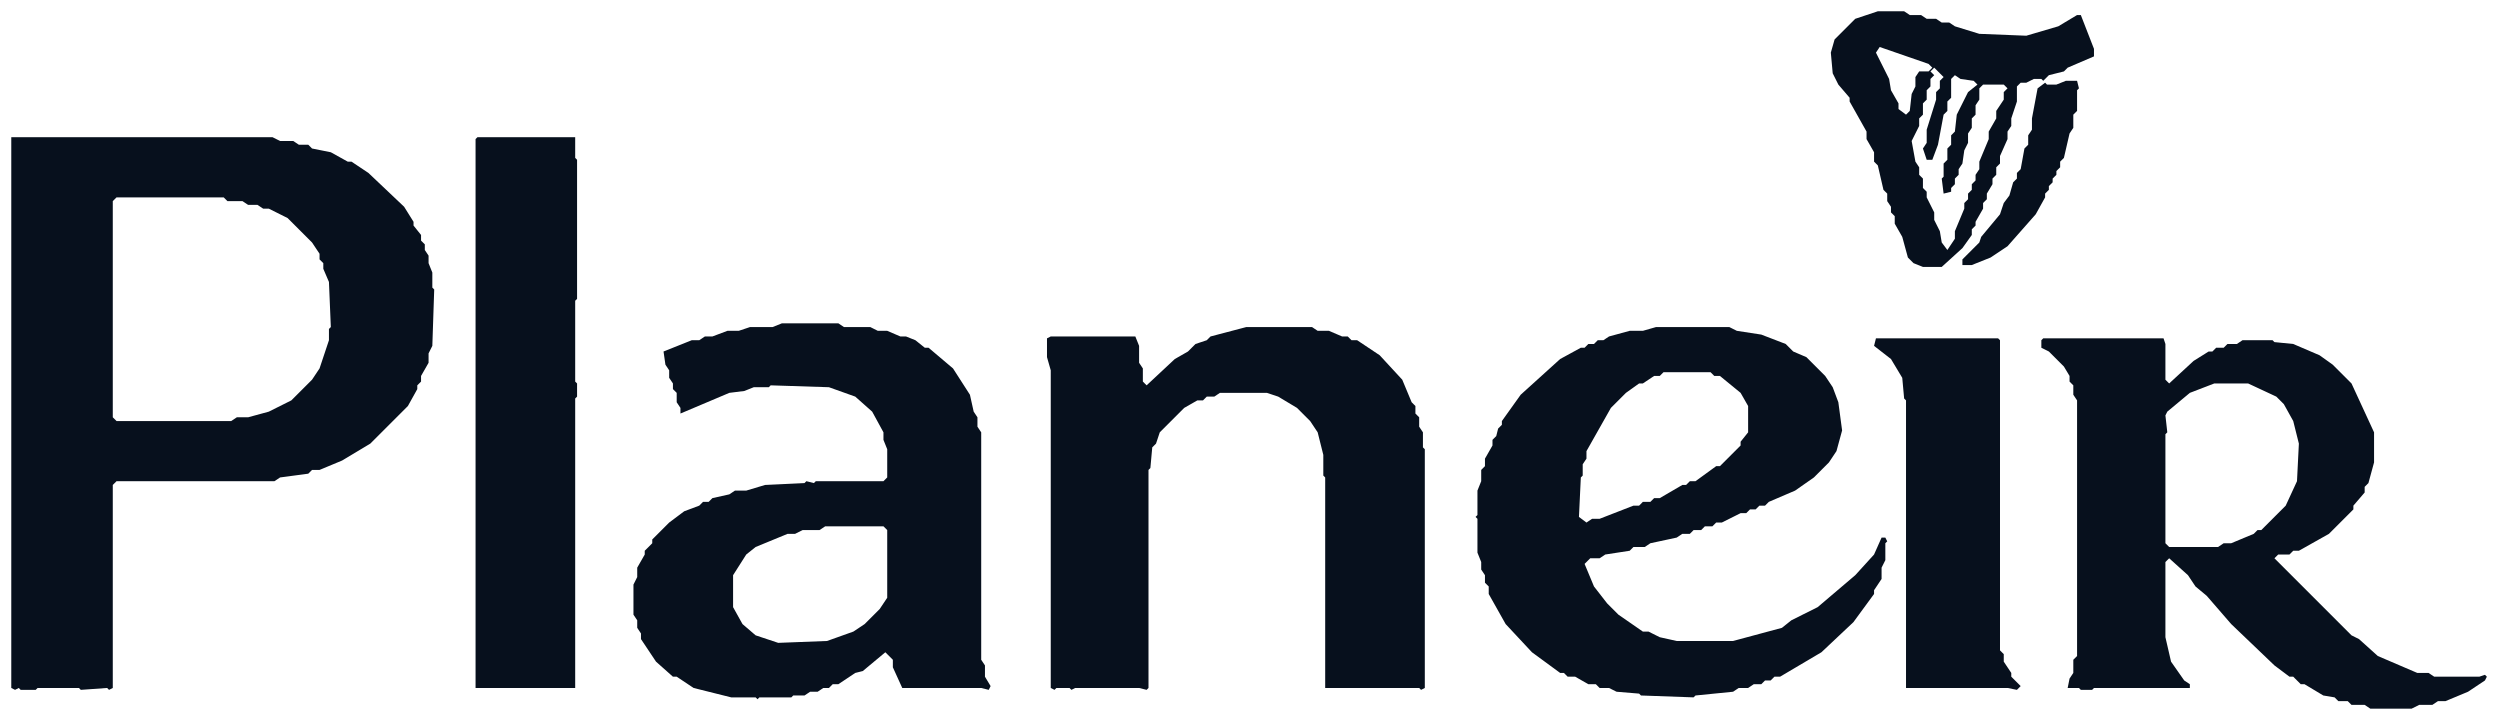
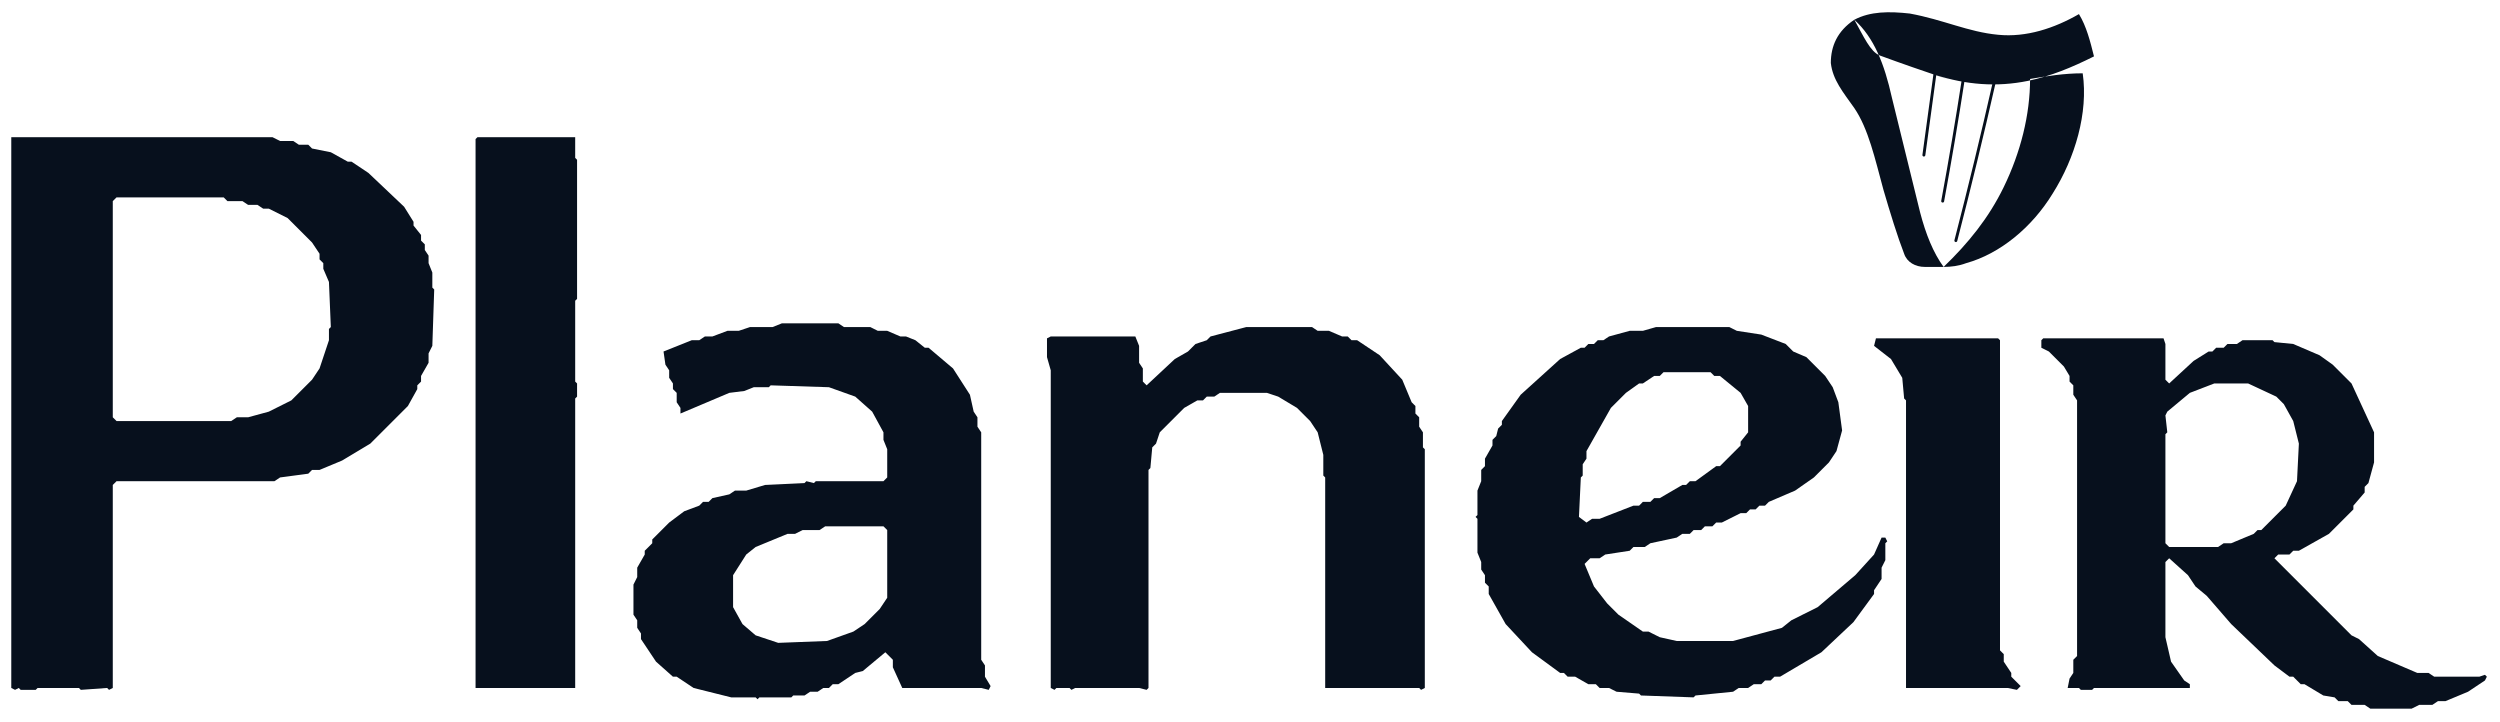
- <svg xmlns="http://www.w3.org/2000/svg" viewBox="0 0 1330 384" width="1330" height="384" role="img" aria-label="Planeir logo">
+ <svg xmlns="http://www.w3.org/2000/svg" viewBox="0 0 1330 384" width="1330" height="384" role="img" aria-label="Planeir logo" shape-rendering="geometricPrecision">
  <g fill="#07101D" fill-rule="evenodd">
-     <path d="M 1086.0,181.0 L 1086.0,185.0 L 1090.0,187.0 L 1098.0,195.0 L 1101.0,200.0 L 1101.0,203.0 L 1103.0,205.0 L 1103.0,210.0 L 1105.0,213.0 L 1105.0,349.0 L 1103.0,351.0 L 1103.0,358.0 L 1101.0,361.0 L 1100.0,366.0 L 1106.0,366.0 L 1107.0,367.0 L 1113.0,367.0 L 1114.0,366.0 L 1165.0,366.0 L 1165.0,364.0 L 1162.0,362.0 L 1155.0,352.0 L 1152.0,339.0 L 1152.0,299.0 L 1154.0,297.0 L 1164.0,306.0 L 1168.0,312.0 L 1174.0,317.0 L 1187.0,332.0 L 1210.0,354.0 L 1218.0,360.0 L 1220.0,360.0 L 1224.0,364.0 L 1226.0,364.0 L 1236.0,370.0 L 1242.0,371.0 L 1244.0,373.0 L 1249.0,373.0 L 1251.0,375.0 L 1258.0,375.0 L 1261.0,377.0 L 1283.0,377.0 L 1287.0,375.0 L 1294.0,375.0 L 1297.0,373.0 L 1301.0,373.0 L 1313.0,368.0 L 1322.0,362.0 L 1323.0,360.0 L 1322.0,359.0 L 1319.0,360.0 L 1295.0,360.0 L 1292.0,358.0 L 1286.0,358.0 L 1265.0,349.0 L 1255.0,340.0 L 1251.0,338.0 L 1210.0,297.0 L 1212.0,295.0 L 1218.0,295.0 L 1220.0,293.0 L 1223.0,293.0 L 1239.0,284.0 L 1252.0,271.0 L 1252.0,269.0 L 1258.0,262.0 L 1258.0,259.0 L 1260.0,257.0 L 1263.0,246.0 L 1263.0,230.0 L 1251.0,204.0 L 1241.0,194.0 L 1234.0,189.0 L 1220.0,183.0 L 1210.0,182.0 L 1209.0,181.0 L 1193.0,181.0 L 1190.0,183.0 L 1185.0,183.0 L 1183.0,185.0 L 1179.0,185.0 L 1177.0,187.0 L 1175.0,187.0 L 1167.0,192.0 L 1154.0,204.0 L 1152.0,202.0 L 1152.0,183.0 L 1151.0,180.0 L 1087.0,180.0 Z M 1211.0,211.0 L 1215.0,215.0 L 1220.0,224.0 L 1223.0,236.0 L 1222.0,256.0 L 1216.0,269.0 L 1203.0,282.0 L 1201.0,282.0 L 1199.0,284.0 L 1187.0,289.0 L 1183.0,289.0 L 1180.0,291.0 L 1154.0,291.0 L 1152.0,289.0 L 1152.0,231.0 L 1153.0,230.0 L 1152.0,221.0 L 1153.0,219.0 L 1165.0,209.0 L 1178.0,204.0 L 1196.0,204.0 Z M 998.0,180.0 L 997.0,184.0 L 1006.0,191.0 L 1012.0,201.0 L 1013.0,212.0 L 1014.0,213.0 L 1014.0,366.0 L 1068.0,366.0 L 1073.0,367.0 L 1075.0,365.0 L 1070.0,360.0 L 1070.0,358.0 L 1066.0,352.0 L 1066.0,348.0 L 1064.0,346.0 L 1064.0,181.0 L 1063.0,180.0 Z M 845.0,183.0 L 843.0,185.0 L 841.0,185.0 L 830.0,191.0 L 809.0,210.0 L 799.0,224.0 L 799.0,226.0 L 797.0,228.0 L 796.0,232.0 L 794.0,234.0 L 794.0,237.0 L 790.0,244.0 L 790.0,248.0 L 788.0,250.0 L 788.0,256.0 L 786.0,261.0 L 786.0,274.0 L 785.0,275.0 L 786.0,276.0 L 786.0,294.0 L 788.0,299.0 L 788.0,303.0 L 790.0,306.0 L 790.0,310.0 L 792.0,312.0 L 792.0,316.0 L 801.0,332.0 L 815.0,347.0 L 830.0,358.0 L 832.0,358.0 L 834.0,360.0 L 838.0,360.0 L 845.0,364.0 L 849.0,364.0 L 851.0,366.0 L 856.0,366.0 L 860.0,368.0 L 872.0,369.0 L 873.0,370.0 L 901.0,371.0 L 902.0,370.0 L 922.0,368.0 L 925.0,366.0 L 930.0,366.0 L 933.0,364.0 L 937.0,364.0 L 939.0,362.0 L 942.0,362.0 L 944.0,360.0 L 947.0,360.0 L 969.0,347.0 L 986.0,331.0 L 997.0,316.0 L 997.0,314.0 L 1001.0,308.0 L 1001.0,302.0 L 1003.0,298.0 L 1003.0,289.0 L 1004.0,288.0 L 1003.0,286.0 L 1001.0,286.0 L 997.0,295.0 L 987.0,306.0 L 967.0,323.0 L 953.0,330.0 L 948.0,334.0 L 922.0,341.0 L 892.0,341.0 L 883.0,339.0 L 877.0,336.0 L 874.0,336.0 L 861.0,327.0 L 855.0,321.0 L 848.0,312.0 L 843.0,300.0 L 846.0,297.0 L 851.0,297.0 L 854.0,295.0 L 867.0,293.0 L 869.0,291.0 L 875.0,291.0 L 878.0,289.0 L 892.0,286.0 L 895.0,284.0 L 899.0,284.0 L 901.0,282.0 L 905.0,282.0 L 907.0,280.0 L 911.0,280.0 L 913.0,278.0 L 916.0,278.0 L 926.0,273.0 L 929.0,273.0 L 931.0,271.0 L 934.0,271.0 L 936.0,269.0 L 939.0,269.0 L 941.0,267.0 L 955.0,261.0 L 965.0,254.0 L 973.0,246.0 L 977.0,240.0 L 980.0,229.0 L 978.0,214.0 L 975.0,206.0 L 971.0,200.0 L 961.0,190.0 L 954.0,187.0 L 950.0,183.0 L 937.0,178.0 L 924.0,176.0 L 920.0,174.0 L 881.0,174.0 L 874.0,176.0 L 867.0,176.0 L 856.0,179.0 L 853.0,181.0 L 850.0,181.0 L 848.0,183.0 Z M 926.0,209.0 L 930.0,216.0 L 930.0,230.0 L 926.0,235.0 L 926.0,237.0 L 915.0,248.0 L 913.0,248.0 L 902.0,256.0 L 899.0,256.0 L 897.0,258.0 L 895.0,258.0 L 883.0,265.0 L 880.0,265.0 L 878.0,267.0 L 874.0,267.0 L 872.0,269.0 L 869.0,269.0 L 851.0,276.0 L 847.0,276.0 L 844.0,278.0 L 840.0,275.0 L 841.0,254.0 L 842.0,253.0 L 842.0,247.0 L 844.0,244.0 L 844.0,240.0 L 857.0,217.0 L 865.0,209.0 L 872.0,204.0 L 874.0,204.0 L 880.0,200.0 L 883.0,200.0 L 885.0,198.0 L 910.0,198.0 L 912.0,200.0 L 915.0,200.0 Z M 734.0,189.0 L 722.0,181.0 L 719.0,181.0 L 717.0,179.0 L 714.0,179.0 L 707.0,176.0 L 701.0,176.0 L 698.0,174.0 L 663.0,174.0 L 644.0,179.0 L 642.0,181.0 L 636.0,183.0 L 632.0,187.0 L 625.0,191.0 L 610.0,205.0 L 608.0,203.0 L 608.0,196.0 L 606.0,193.0 L 606.0,184.0 L 604.0,179.0 L 559.0,179.0 L 557.0,180.0 L 557.0,190.0 L 559.0,197.0 L 559.0,366.0 L 561.0,367.0 L 562.0,366.0 L 569.0,366.0 L 570.0,367.0 L 572.0,366.0 L 606.0,366.0 L 610.0,367.0 L 611.0,366.0 L 611.0,250.0 L 612.0,249.0 L 613.0,238.0 L 615.0,236.0 L 617.0,230.0 L 630.0,217.0 L 637.0,213.0 L 640.0,213.0 L 642.0,211.0 L 646.0,211.0 L 649.0,209.0 L 674.0,209.0 L 680.0,211.0 L 690.0,217.0 L 697.0,224.0 L 701.0,230.0 L 704.0,242.0 L 704.0,253.0 L 705.0,254.0 L 705.0,366.0 L 755.0,366.0 L 756.0,367.0 L 758.0,366.0 L 758.0,239.0 L 757.0,238.0 L 757.0,230.0 L 755.0,227.0 L 755.0,222.0 L 753.0,220.0 L 753.0,216.0 L 751.0,214.0 L 746.0,202.0 Z M 353.0,187.0 L 354.0,194.0 L 356.0,197.0 L 356.0,201.0 L 358.0,204.0 L 358.0,207.0 L 360.0,209.0 L 360.0,214.0 L 362.0,217.0 L 362.0,220.0 L 388.0,209.0 L 396.0,208.0 L 401.0,206.0 L 409.0,206.0 L 410.0,205.0 L 441.0,206.0 L 455.0,211.0 L 464.0,219.0 L 470.0,230.0 L 470.0,234.0 L 472.0,239.0 L 472.0,254.0 L 470.0,256.0 L 434.0,256.0 L 433.0,257.0 L 429.0,256.0 L 428.0,257.0 L 407.0,258.0 L 397.0,261.0 L 391.0,261.0 L 388.0,263.0 L 379.0,265.0 L 377.0,267.0 L 374.0,267.0 L 372.0,269.0 L 364.0,272.0 L 356.0,278.0 L 347.0,287.0 L 347.0,289.0 L 343.0,293.0 L 343.0,295.0 L 339.0,302.0 L 339.0,307.0 L 337.0,311.0 L 337.0,327.0 L 339.0,330.0 L 339.0,334.0 L 341.0,337.0 L 341.0,340.0 L 349.0,352.0 L 358.0,360.0 L 360.0,360.0 L 369.0,366.0 L 389.0,371.0 L 402.0,371.0 L 403.0,372.0 L 404.0,371.0 L 421.0,371.0 L 422.0,370.0 L 428.0,370.0 L 431.0,368.0 L 435.0,368.0 L 438.0,366.0 L 441.0,366.0 L 443.0,364.0 L 446.0,364.0 L 455.0,358.0 L 459.0,357.0 L 471.0,347.0 L 475.0,351.0 L 475.0,355.0 L 480.0,366.0 L 522.0,366.0 L 526.0,367.0 L 527.0,365.0 L 524.0,360.0 L 524.0,354.0 L 522.0,351.0 L 522.0,230.0 L 520.0,227.0 L 520.0,222.0 L 518.0,219.0 L 516.0,210.0 L 507.0,196.0 L 494.0,185.0 L 492.0,185.0 L 487.0,181.0 L 482.0,179.0 L 479.0,179.0 L 472.0,176.0 L 467.0,176.0 L 463.0,174.0 L 449.0,174.0 L 446.0,172.0 L 416.0,172.0 L 411.0,174.0 L 399.0,174.0 L 393.0,176.0 L 387.0,176.0 L 379.0,179.0 L 375.0,179.0 L 372.0,181.0 L 368.0,181.0 Z M 472.0,282.0 L 472.0,318.0 L 468.0,324.0 L 460.0,332.0 L 454.0,336.0 L 440.0,341.0 L 414.0,342.0 L 402.0,338.0 L 395.0,332.0 L 390.0,323.0 L 390.0,306.0 L 397.0,295.0 L 402.0,291.0 L 419.0,284.0 L 423.0,284.0 L 427.0,282.0 L 436.0,282.0 L 439.0,280.0 L 470.0,280.0 Z M 254.0,73.0 L 253.0,74.0 L 253.0,366.0 L 306.0,366.0 L 306.0,212.0 L 307.0,211.0 L 307.0,204.0 L 306.0,203.0 L 306.0,160.0 L 307.0,159.0 L 307.0,85.0 L 306.0,84.0 L 306.0,73.0 Z M 176.0,81.0 L 166.0,79.0 L 164.0,77.0 L 159.0,77.0 L 156.0,75.0 L 149.0,75.0 L 145.0,73.0 L 6.0,73.0 L 6.0,366.0 L 8.0,367.0 L 10.0,366.0 L 11.0,367.0 L 19.0,367.0 L 20.0,366.0 L 42.0,366.0 L 43.0,367.0 L 57.0,366.0 L 58.0,367.0 L 60.0,366.0 L 60.0,258.0 L 62.0,256.0 L 146.0,256.0 L 149.0,254.0 L 164.0,252.0 L 166.0,250.0 L 170.0,250.0 L 182.0,245.0 L 197.0,236.0 L 217.0,216.0 L 222.0,207.0 L 222.0,205.0 L 224.0,203.0 L 224.0,200.0 L 228.0,193.0 L 228.0,188.0 L 230.0,184.0 L 231.0,154.0 L 230.0,153.0 L 230.0,145.0 L 228.0,140.0 L 228.0,136.0 L 226.0,133.0 L 226.0,130.0 L 224.0,128.0 L 224.0,125.0 L 220.0,120.0 L 220.0,118.0 L 215.0,110.0 L 196.0,92.0 L 187.0,86.0 L 185.0,86.0 Z M 62.0,105.0 L 119.0,105.0 L 121.0,107.0 L 129.0,107.0 L 132.0,109.0 L 137.0,109.0 L 140.0,111.0 L 143.0,111.0 L 153.0,116.0 L 166.0,129.0 L 170.0,135.0 L 170.0,138.0 L 172.0,140.0 L 172.0,143.0 L 175.0,150.0 L 176.0,174.0 L 175.0,175.0 L 175.0,181.0 L 170.0,196.0 L 166.0,202.0 L 155.0,213.0 L 143.0,219.0 L 132.0,222.0 L 126.0,222.0 L 123.0,224.0 L 62.0,224.0 L 60.0,222.0 L 60.0,107.0 Z M 987.0,10.0 L 976.0,21.0 L 974.0,28.0 L 975.0,39.0 L 978.0,45.0 L 984.0,52.0 L 984.0,54.0 L 993.0,70.0 L 993.0,74.0 L 997.0,81.0 L 997.0,86.0 L 999.0,88.0 L 1002.0,101.0 L 1004.0,103.0 L 1004.0,107.0 L 1006.0,110.0 L 1006.0,113.0 L 1008.0,115.0 L 1008.0,119.0 L 1012.0,126.0 L 1015.0,137.0 L 1018.0,140.0 L 1023.0,142.0 L 1033.0,142.0 L 1044.0,132.0 L 1049.0,125.0 L 1049.0,122.0 L 1051.0,120.0 L 1051.0,118.0 L 1055.0,111.0 L 1055.0,108.0 L 1057.0,106.0 L 1057.0,103.0 L 1060.0,98.0 L 1060.0,95.0 L 1062.0,93.0 L 1062.0,89.0 L 1064.0,87.0 L 1064.0,83.0 L 1068.0,74.0 L 1068.0,70.0 L 1070.0,67.0 L 1070.0,63.0 L 1073.0,54.0 L 1073.0,46.0 L 1075.0,44.0 L 1078.0,44.0 L 1082.0,42.0 L 1086.0,42.0 L 1088.0,44.0 L 1084.0,47.0 L 1081.0,63.0 L 1081.0,69.0 L 1079.0,72.0 L 1079.0,77.0 L 1077.0,79.0 L 1075.0,90.0 L 1073.0,92.0 L 1073.0,95.0 L 1071.0,97.0 L 1069.0,104.0 L 1066.0,108.0 L 1064.0,114.0 L 1054.0,126.0 L 1053.0,129.0 L 1044.0,138.0 L 1044.0,141.0 L 1049.0,141.0 L 1059.0,137.0 L 1068.0,131.0 L 1083.0,114.0 L 1088.0,105.0 L 1088.0,103.0 L 1090.0,101.0 L 1090.0,99.0 L 1092.0,97.0 L 1092.0,95.0 L 1094.0,93.0 L 1094.0,91.0 L 1096.0,89.0 L 1096.0,86.0 L 1098.0,84.0 L 1101.0,71.0 L 1103.0,68.0 L 1103.0,61.0 L 1105.0,59.0 L 1105.0,48.0 L 1106.0,47.0 L 1105.0,43.0 L 1099.0,43.0 L 1094.0,45.0 L 1089.0,45.0 L 1087.0,43.0 L 1090.0,40.0 L 1098.0,38.0 L 1100.0,36.0 L 1114.0,30.0 L 1114.0,26.0 L 1107.0,8.0 L 1105.0,8.0 L 1095.0,14.0 L 1078.0,19.0 L 1053.0,18.0 L 1040.0,14.0 L 1037.0,12.0 L 1033.0,12.0 L 1030.0,10.0 L 1025.0,10.0 L 1022.0,8.0 L 1016.0,8.0 L 1013.0,6.0 L 999.0,6.0 Z M 1029.0,36.0 L 1034.0,41.0 L 1032.0,43.0 L 1032.0,47.0 L 1030.0,49.0 L 1030.0,53.0 L 1025.0,69.0 L 1025.0,76.0 L 1023.0,79.0 L 1025.0,85.0 L 1028.0,85.0 L 1031.0,77.0 L 1034.0,61.0 L 1036.0,59.0 L 1036.0,54.0 L 1038.0,52.0 L 1038.0,42.0 L 1040.0,40.0 L 1043.0,42.0 L 1050.0,43.0 L 1052.0,45.0 L 1047.0,49.0 L 1041.0,61.0 L 1040.0,70.0 L 1038.0,72.0 L 1038.0,77.0 L 1036.0,79.0 L 1036.0,85.0 L 1034.0,87.0 L 1034.0,94.0 L 1033.0,95.0 L 1034.0,103.0 L 1038.0,102.0 L 1038.0,100.0 L 1040.0,98.0 L 1040.0,95.0 L 1042.0,93.0 L 1042.0,90.0 L 1044.0,87.0 L 1045.0,80.0 L 1047.0,76.0 L 1047.0,71.0 L 1049.0,68.0 L 1049.0,63.0 L 1051.0,61.0 L 1051.0,56.0 L 1053.0,53.0 L 1053.0,47.0 L 1055.0,45.0 L 1066.0,45.0 L 1068.0,47.0 L 1066.0,49.0 L 1066.0,53.0 L 1062.0,59.0 L 1062.0,63.0 L 1058.0,70.0 L 1058.0,74.0 L 1053.0,86.0 L 1053.0,90.0 L 1051.0,93.0 L 1051.0,96.0 L 1049.0,98.0 L 1049.0,101.0 L 1047.0,103.0 L 1047.0,106.0 L 1045.0,108.0 L 1045.0,111.0 L 1040.0,123.0 L 1040.0,127.0 L 1036.0,133.0 L 1033.0,129.0 L 1032.0,123.0 L 1029.0,117.0 L 1029.0,113.0 L 1025.0,105.0 L 1025.0,102.0 L 1023.0,100.0 L 1023.0,95.0 L 1021.0,93.0 L 1021.0,89.0 L 1019.0,86.0 L 1017.0,75.0 L 1021.0,67.0 L 1021.0,63.0 L 1023.0,61.0 L 1023.0,55.0 L 1025.0,53.0 L 1025.0,48.0 L 1027.0,46.0 L 1027.0,42.0 L 1029.0,40.0 L 1027.0,38.0 Z M 1000.0,25.0 L 1026.0,34.0 L 1028.0,36.0 L 1026.0,38.0 L 1021.0,38.0 L 1019.0,41.0 L 1019.0,46.0 L 1017.0,50.0 L 1016.0,59.0 L 1014.0,61.0 L 1010.0,58.0 L 1010.0,55.0 L 1006.0,48.0 L 1005.0,42.0 L 998.0,28.0 Z" />
+     <path d="M 1086.0,181.0 L 1086.0,185.0 L 1090.0,187.0 L 1098.0,195.0 L 1101.0,200.0 L 1101.0,203.0 L 1103.0,205.0 L 1103.0,210.0 L 1105.0,213.0 L 1105.0,349.0 L 1103.0,351.0 L 1103.0,358.0 L 1101.0,361.0 L 1100.0,366.0 L 1106.0,366.0 L 1107.0,367.0 L 1113.0,367.0 L 1114.0,366.0 L 1165.0,366.0 L 1165.0,364.0 L 1162.0,362.0 L 1155.0,352.0 L 1152.0,339.0 L 1152.0,299.0 L 1154.0,297.0 L 1164.0,306.0 L 1168.0,312.0 L 1174.0,317.0 L 1187.0,332.0 L 1210.0,354.0 L 1218.0,360.0 L 1220.0,360.0 L 1224.0,364.0 L 1226.0,364.0 L 1236.0,370.0 L 1242.0,371.0 L 1244.0,373.0 L 1249.0,373.0 L 1251.0,375.0 L 1258.0,375.0 L 1261.0,377.0 L 1283.0,377.0 L 1287.0,375.0 L 1294.0,375.0 L 1297.0,373.0 L 1301.0,373.0 L 1313.0,368.0 L 1322.0,362.0 L 1323.0,360.0 L 1322.0,359.0 L 1319.0,360.0 L 1295.0,360.0 L 1292.0,358.0 L 1286.0,358.0 L 1265.0,349.0 L 1255.0,340.0 L 1251.0,338.0 L 1210.0,297.0 L 1212.0,295.0 L 1218.0,295.0 L 1220.0,293.0 L 1223.0,293.0 L 1239.0,284.0 L 1252.0,271.0 L 1252.0,269.0 L 1258.0,262.0 L 1258.0,259.0 L 1260.0,257.0 L 1263.0,246.0 L 1263.0,230.0 L 1251.0,204.0 L 1241.0,194.0 L 1234.0,189.0 L 1220.0,183.0 L 1210.0,182.0 L 1209.0,181.0 L 1193.0,181.0 L 1190.0,183.0 L 1185.0,183.0 L 1183.0,185.0 L 1179.0,185.0 L 1177.0,187.0 L 1175.0,187.0 L 1167.0,192.0 L 1154.0,204.0 L 1152.0,202.0 L 1152.0,183.0 L 1151.0,180.0 L 1087.0,180.0 Z M 1211.0,211.0 L 1215.0,215.0 L 1220.0,224.0 L 1223.0,236.0 L 1222.0,256.0 L 1216.0,269.0 L 1203.0,282.0 L 1201.0,282.0 L 1199.0,284.0 L 1187.0,289.0 L 1183.0,289.0 L 1180.0,291.0 L 1154.0,291.0 L 1152.0,289.0 L 1152.0,231.0 L 1153.0,230.0 L 1152.0,221.0 L 1153.0,219.0 L 1165.0,209.0 L 1178.0,204.0 L 1196.0,204.0 Z M 998.0,180.0 L 997.0,184.0 L 1006.0,191.0 L 1012.0,201.0 L 1013.0,212.0 L 1014.0,213.0 L 1014.0,366.0 L 1068.0,366.0 L 1073.0,367.0 L 1075.0,365.0 L 1070.0,360.0 L 1070.0,358.0 L 1066.0,352.0 L 1066.0,348.0 L 1064.0,346.0 L 1064.0,181.0 L 1063.0,180.0 Z M 845.0,183.0 L 843.0,185.0 L 841.0,185.0 L 830.0,191.0 L 809.0,210.0 L 799.0,224.0 L 799.0,226.0 L 797.0,228.0 L 796.0,232.0 L 794.0,234.0 L 794.0,237.0 L 790.0,244.0 L 790.0,248.0 L 788.0,250.0 L 788.0,256.0 L 786.0,261.0 L 786.0,274.0 L 785.0,275.0 L 786.0,276.0 L 786.0,294.0 L 788.0,299.0 L 788.0,303.0 L 790.0,306.0 L 790.0,310.0 L 792.0,312.0 L 792.0,316.0 L 801.0,332.0 L 815.0,347.0 L 830.0,358.0 L 832.0,358.0 L 834.0,360.0 L 838.0,360.0 L 845.0,364.0 L 849.0,364.0 L 851.0,366.0 L 856.0,366.0 L 860.0,368.0 L 872.0,369.0 L 873.0,370.0 L 901.0,371.0 L 902.0,370.0 L 922.0,368.0 L 925.0,366.0 L 930.0,366.0 L 933.0,364.0 L 937.0,364.0 L 939.0,362.0 L 942.0,362.0 L 944.0,360.0 L 947.0,360.0 L 969.0,347.0 L 986.0,331.0 L 997.0,316.0 L 997.0,314.0 L 1001.0,308.0 L 1001.0,302.0 L 1003.0,298.0 L 1003.0,289.0 L 1004.0,288.0 L 1003.0,286.0 L 1001.0,286.0 L 997.0,295.0 L 987.0,306.0 L 967.0,323.0 L 953.0,330.0 L 948.0,334.0 L 922.0,341.0 L 892.0,341.0 L 883.0,339.0 L 877.0,336.0 L 874.0,336.0 L 861.0,327.0 L 855.0,321.0 L 848.0,312.0 L 843.0,300.0 L 846.0,297.0 L 851.0,297.0 L 854.0,295.0 L 867.0,293.0 L 869.0,291.0 L 875.0,291.0 L 878.0,289.0 L 892.0,286.0 L 895.0,284.0 L 899.0,284.0 L 901.0,282.0 L 905.0,282.0 L 907.0,280.0 L 911.0,280.0 L 913.0,278.0 L 916.0,278.0 L 926.0,273.0 L 929.0,273.0 L 931.0,271.0 L 934.0,271.0 L 936.0,269.0 L 939.0,269.0 L 941.0,267.0 L 955.0,261.0 L 965.0,254.0 L 973.0,246.0 L 977.0,240.0 L 980.0,229.0 L 978.0,214.0 L 975.0,206.0 L 971.0,200.0 L 961.0,190.0 L 954.0,187.0 L 950.0,183.0 L 937.0,178.0 L 924.0,176.0 L 920.0,174.0 L 881.0,174.0 L 874.0,176.0 L 867.0,176.0 L 856.0,179.0 L 853.0,181.0 L 850.0,181.0 L 848.0,183.0 Z M 926.0,209.0 L 930.0,216.0 L 930.0,230.0 L 926.0,235.0 L 926.0,237.0 L 915.0,248.0 L 913.0,248.0 L 902.0,256.0 L 899.0,256.0 L 897.0,258.0 L 895.0,258.0 L 883.0,265.0 L 880.0,265.0 L 878.0,267.0 L 874.0,267.0 L 872.0,269.0 L 869.0,269.0 L 851.0,276.0 L 847.0,276.0 L 844.0,278.0 L 840.0,275.0 L 841.0,254.0 L 842.0,253.0 L 842.0,247.0 L 844.0,244.0 L 844.0,240.0 L 857.0,217.0 L 865.0,209.0 L 872.0,204.0 L 874.0,204.0 L 880.0,200.0 L 883.0,200.0 L 885.0,198.0 L 910.0,198.0 L 912.0,200.0 L 915.0,200.0 Z M 734.0,189.0 L 722.0,181.0 L 719.0,181.0 L 717.0,179.0 L 714.0,179.0 L 707.0,176.0 L 701.0,176.0 L 698.0,174.0 L 663.0,174.0 L 644.0,179.0 L 642.0,181.0 L 636.0,183.0 L 632.0,187.0 L 625.0,191.0 L 610.0,205.0 L 608.0,203.0 L 608.0,196.0 L 606.0,193.0 L 606.0,184.0 L 604.0,179.0 L 559.0,179.0 L 557.0,180.0 L 557.0,190.0 L 559.0,197.0 L 559.0,366.0 L 561.0,367.0 L 562.0,366.0 L 569.0,366.0 L 570.0,367.0 L 572.0,366.0 L 606.0,366.0 L 610.0,367.0 L 611.0,366.0 L 611.0,250.0 L 612.0,249.0 L 613.0,238.0 L 615.0,236.0 L 617.0,230.0 L 630.0,217.0 L 637.0,213.0 L 640.0,213.0 L 642.0,211.0 L 646.0,211.0 L 649.0,209.0 L 674.0,209.0 L 680.0,211.0 L 690.0,217.0 L 697.0,224.0 L 701.0,230.0 L 704.0,242.0 L 704.0,253.0 L 705.0,254.0 L 705.0,366.0 L 755.0,366.0 L 756.0,367.0 L 758.0,366.0 L 758.0,239.0 L 757.0,238.0 L 757.0,230.0 L 755.0,227.0 L 755.0,222.0 L 753.0,220.0 L 753.0,216.0 L 751.0,214.0 L 746.0,202.0 Z M 353.0,187.0 L 354.0,194.0 L 356.0,197.0 L 356.0,201.0 L 358.0,204.0 L 358.0,207.0 L 360.0,209.0 L 360.0,214.0 L 362.0,217.0 L 362.0,220.0 L 388.0,209.0 L 396.0,208.0 L 401.0,206.0 L 409.0,206.0 L 410.0,205.0 L 441.0,206.0 L 455.0,211.0 L 464.0,219.0 L 470.0,230.0 L 470.0,234.0 L 472.0,239.0 L 472.0,254.0 L 470.0,256.0 L 434.0,256.0 L 433.0,257.0 L 429.0,256.0 L 428.0,257.0 L 407.0,258.0 L 397.0,261.0 L 391.0,261.0 L 388.0,263.0 L 379.0,265.0 L 377.0,267.0 L 374.0,267.0 L 372.0,269.0 L 364.0,272.0 L 356.0,278.0 L 347.0,287.0 L 347.0,289.0 L 343.0,293.0 L 343.0,295.0 L 339.0,302.0 L 339.0,307.0 L 337.0,311.0 L 337.0,327.0 L 339.0,330.0 L 339.0,334.0 L 341.0,337.0 L 341.0,340.0 L 349.0,352.0 L 358.0,360.0 L 360.0,360.0 L 369.0,366.0 L 389.0,371.0 L 402.0,371.0 L 403.0,372.0 L 404.0,371.0 L 421.0,371.0 L 422.0,370.0 L 428.0,370.0 L 431.0,368.0 L 435.0,368.0 L 438.0,366.0 L 441.0,366.0 L 443.0,364.0 L 446.0,364.0 L 455.0,358.0 L 459.0,357.0 L 471.0,347.0 L 475.0,351.0 L 475.0,355.0 L 480.0,366.0 L 522.0,366.0 L 526.0,367.0 L 527.0,365.0 L 524.0,360.0 L 524.0,354.0 L 522.0,351.0 L 522.0,230.0 L 520.0,227.0 L 520.0,222.0 L 518.0,219.0 L 516.0,210.0 L 507.0,196.0 L 494.0,185.0 L 492.0,185.0 L 487.0,181.0 L 482.0,179.0 L 479.0,179.0 L 472.0,176.0 L 467.0,176.0 L 463.0,174.0 L 449.0,174.0 L 446.0,172.0 L 416.0,172.0 L 411.0,174.0 L 399.0,174.0 L 393.0,176.0 L 387.0,176.0 L 379.0,179.0 L 375.0,179.0 L 372.0,181.0 L 368.0,181.0 Z M 472.0,282.0 L 472.0,318.0 L 468.0,324.0 L 460.0,332.0 L 454.0,336.0 L 440.0,341.0 L 414.0,342.0 L 402.0,338.0 L 395.0,332.0 L 390.0,323.0 L 390.0,306.0 L 397.0,295.0 L 402.0,291.0 L 419.0,284.0 L 423.0,284.0 L 427.0,282.0 L 436.0,282.0 L 439.0,280.0 L 470.0,280.0 Z M 254.0,73.0 L 253.0,74.0 L 253.0,366.0 L 306.0,366.0 L 306.0,212.0 L 307.0,211.0 L 307.0,204.0 L 306.0,203.0 L 306.0,160.0 L 307.0,159.0 L 307.0,85.0 L 306.0,84.0 L 306.0,73.0 Z M 176.0,81.0 L 166.0,79.0 L 164.0,77.0 L 159.0,77.0 L 156.0,75.0 L 149.0,75.0 L 145.0,73.0 L 6.0,73.0 L 6.0,366.0 L 8.0,367.0 L 10.0,366.0 L 11.0,367.0 L 19.0,367.0 L 20.0,366.0 L 42.0,366.0 L 43.0,367.0 L 57.0,366.0 L 58.0,367.0 L 60.0,366.0 L 60.0,258.0 L 62.0,256.0 L 146.0,256.0 L 149.0,254.0 L 164.0,252.0 L 166.0,250.0 L 170.0,250.0 L 182.0,245.0 L 197.0,236.0 L 217.0,216.0 L 222.0,207.0 L 222.0,205.0 L 224.0,203.0 L 224.0,200.0 L 228.0,193.0 L 228.0,188.0 L 230.0,184.0 L 231.0,154.0 L 230.0,153.0 L 230.0,145.0 L 228.0,140.0 L 228.0,136.0 L 226.0,133.0 L 226.0,130.0 L 224.0,128.0 L 224.0,125.0 L 220.0,120.0 L 220.0,118.0 L 215.0,110.0 L 196.0,92.0 L 187.0,86.0 L 185.0,86.0 Z M 62.0,105.0 L 119.0,105.0 L 121.0,107.0 L 129.0,107.0 L 132.0,109.0 L 137.0,109.0 L 140.0,111.0 L 143.0,111.0 L 153.0,116.0 L 166.0,129.0 L 170.0,135.0 L 170.0,138.0 L 172.0,140.0 L 172.0,143.0 L 175.0,150.0 L 176.0,174.0 L 175.0,175.0 L 175.0,181.0 L 170.0,196.0 L 166.0,202.0 L 155.0,213.0 L 143.0,219.0 L 132.0,222.0 L 126.0,222.0 L 123.0,224.0 L 62.0,224.0 L 60.0,222.0 L 60.0,107.0 Z" />
+   </g>
+   <g data-planeir-harp="">
+     <path data-planeir-harp-frame="" data-harp-frame="" d="M986.5 10.5 C995 6 1005 6 1016 7.2 C1034 10.5 1047 17 1063 18.5 C1078 20 1093 15 1106 7.5 C1110 14 1112 22 1114 30 C1102 36 1091 40.5 1079 43 C1062 46.5 1046 45 1030 40 C1051 47 1023 38 1000 29.5 C995 27.5 991.5 19.5 986.5 10.5 Z M986.5 10.5 C977.5 16.5 974 24.5 974 33.5 C975 42.5 980.5 49 986.5 57.5 C994 68.5 997.5 84.5 1002 101 C1005.5 113 1009.5 126 1013 135 C1014.5 139.5 1019 142 1024 142 C1027 142 1031 142 1034 142 C1028.5 134.5 1024.5 124.5 1021.5 113 C1017 95 1011 70 1006.5 52 C1002.5 34 997 20 986.5 10.5 Z M1080 42 C1080 61 1075 81 1066 99.5 C1058 116 1047 129.5 1034 142 C1038 142 1042 141.5 1046 140 C1064 135 1081 121 1092 103 C1104 84 1111 60 1108 39 C1098 39 1089 40.5 1080 42 Z" fill="#07101D" />
+     <path data-planeir-harp-string="low" data-harp-string="low" d="M1061 43.5 Q1051.5 85.5 1040.5 128" fill="none" stroke="#07101D" stroke-width="1.55" stroke-linecap="round" stroke-linejoin="round" vector-effect="non-scaling-stroke" />
+     <path data-planeir-harp-string="mid" data-harp-string="mid" d="M1044.5 42 Q1039.5 74.5 1033.5 107" fill="none" stroke="#07101D" stroke-width="1.55" stroke-linecap="round" stroke-linejoin="round" vector-effect="non-scaling-stroke" />
+     <path data-planeir-harp-string="high" data-harp-string="high" d="M1029.5 38.5 Q1026.5 60.5 1023.5 82.5" fill="none" stroke="#07101D" stroke-width="1.55" stroke-linecap="round" stroke-linejoin="round" vector-effect="non-scaling-stroke" />
  </g>
</svg>
